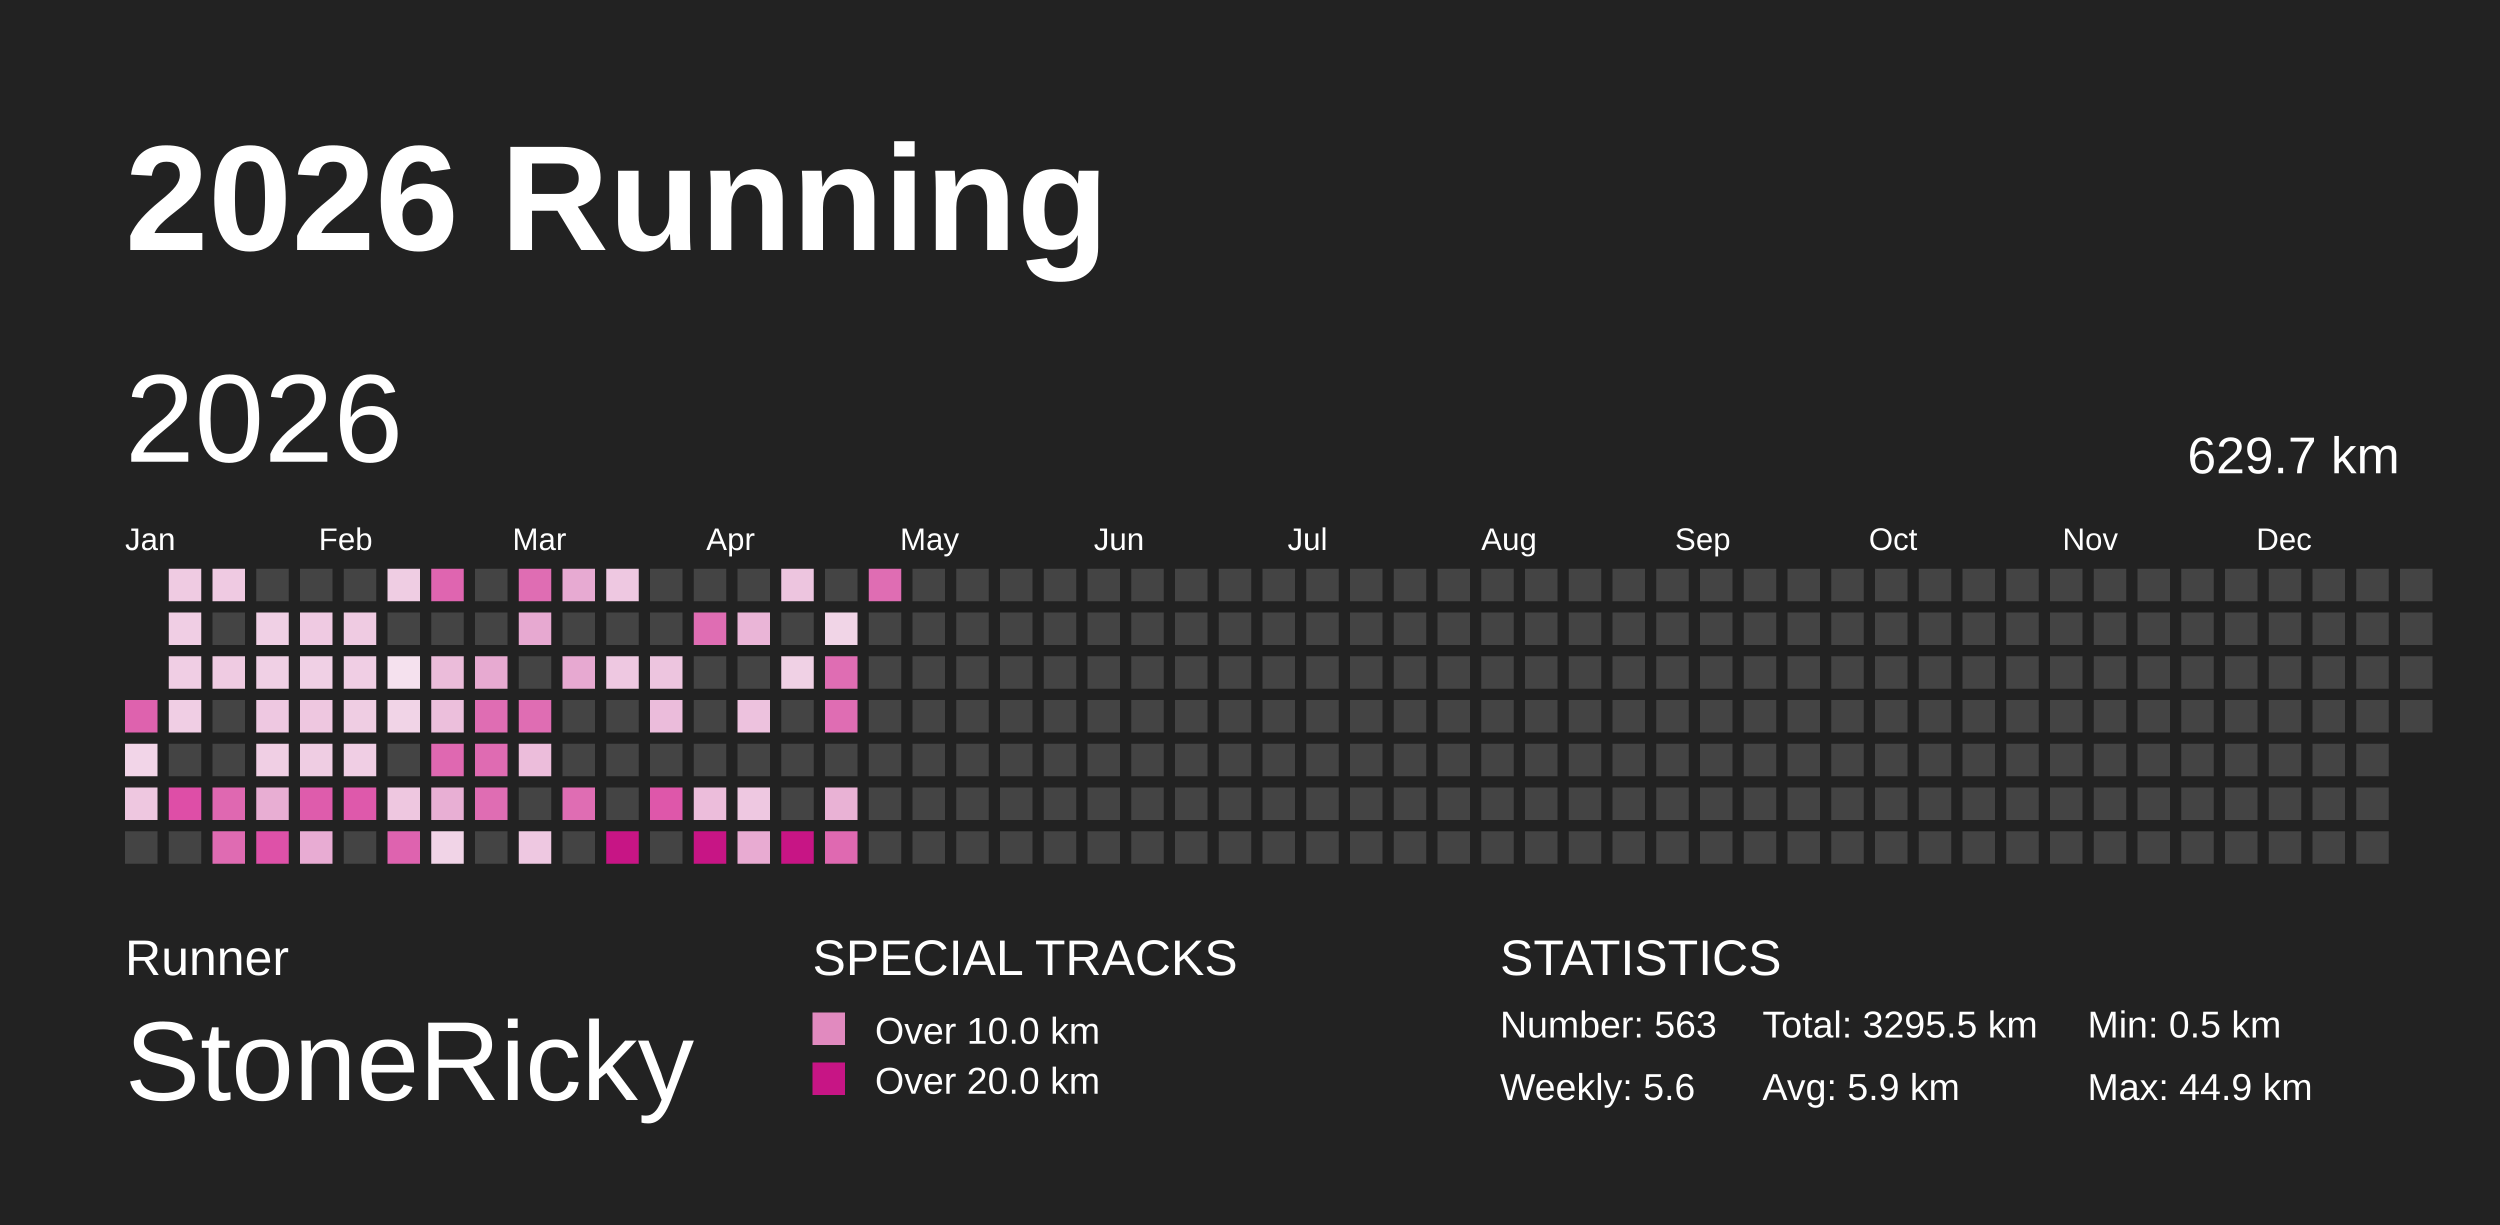
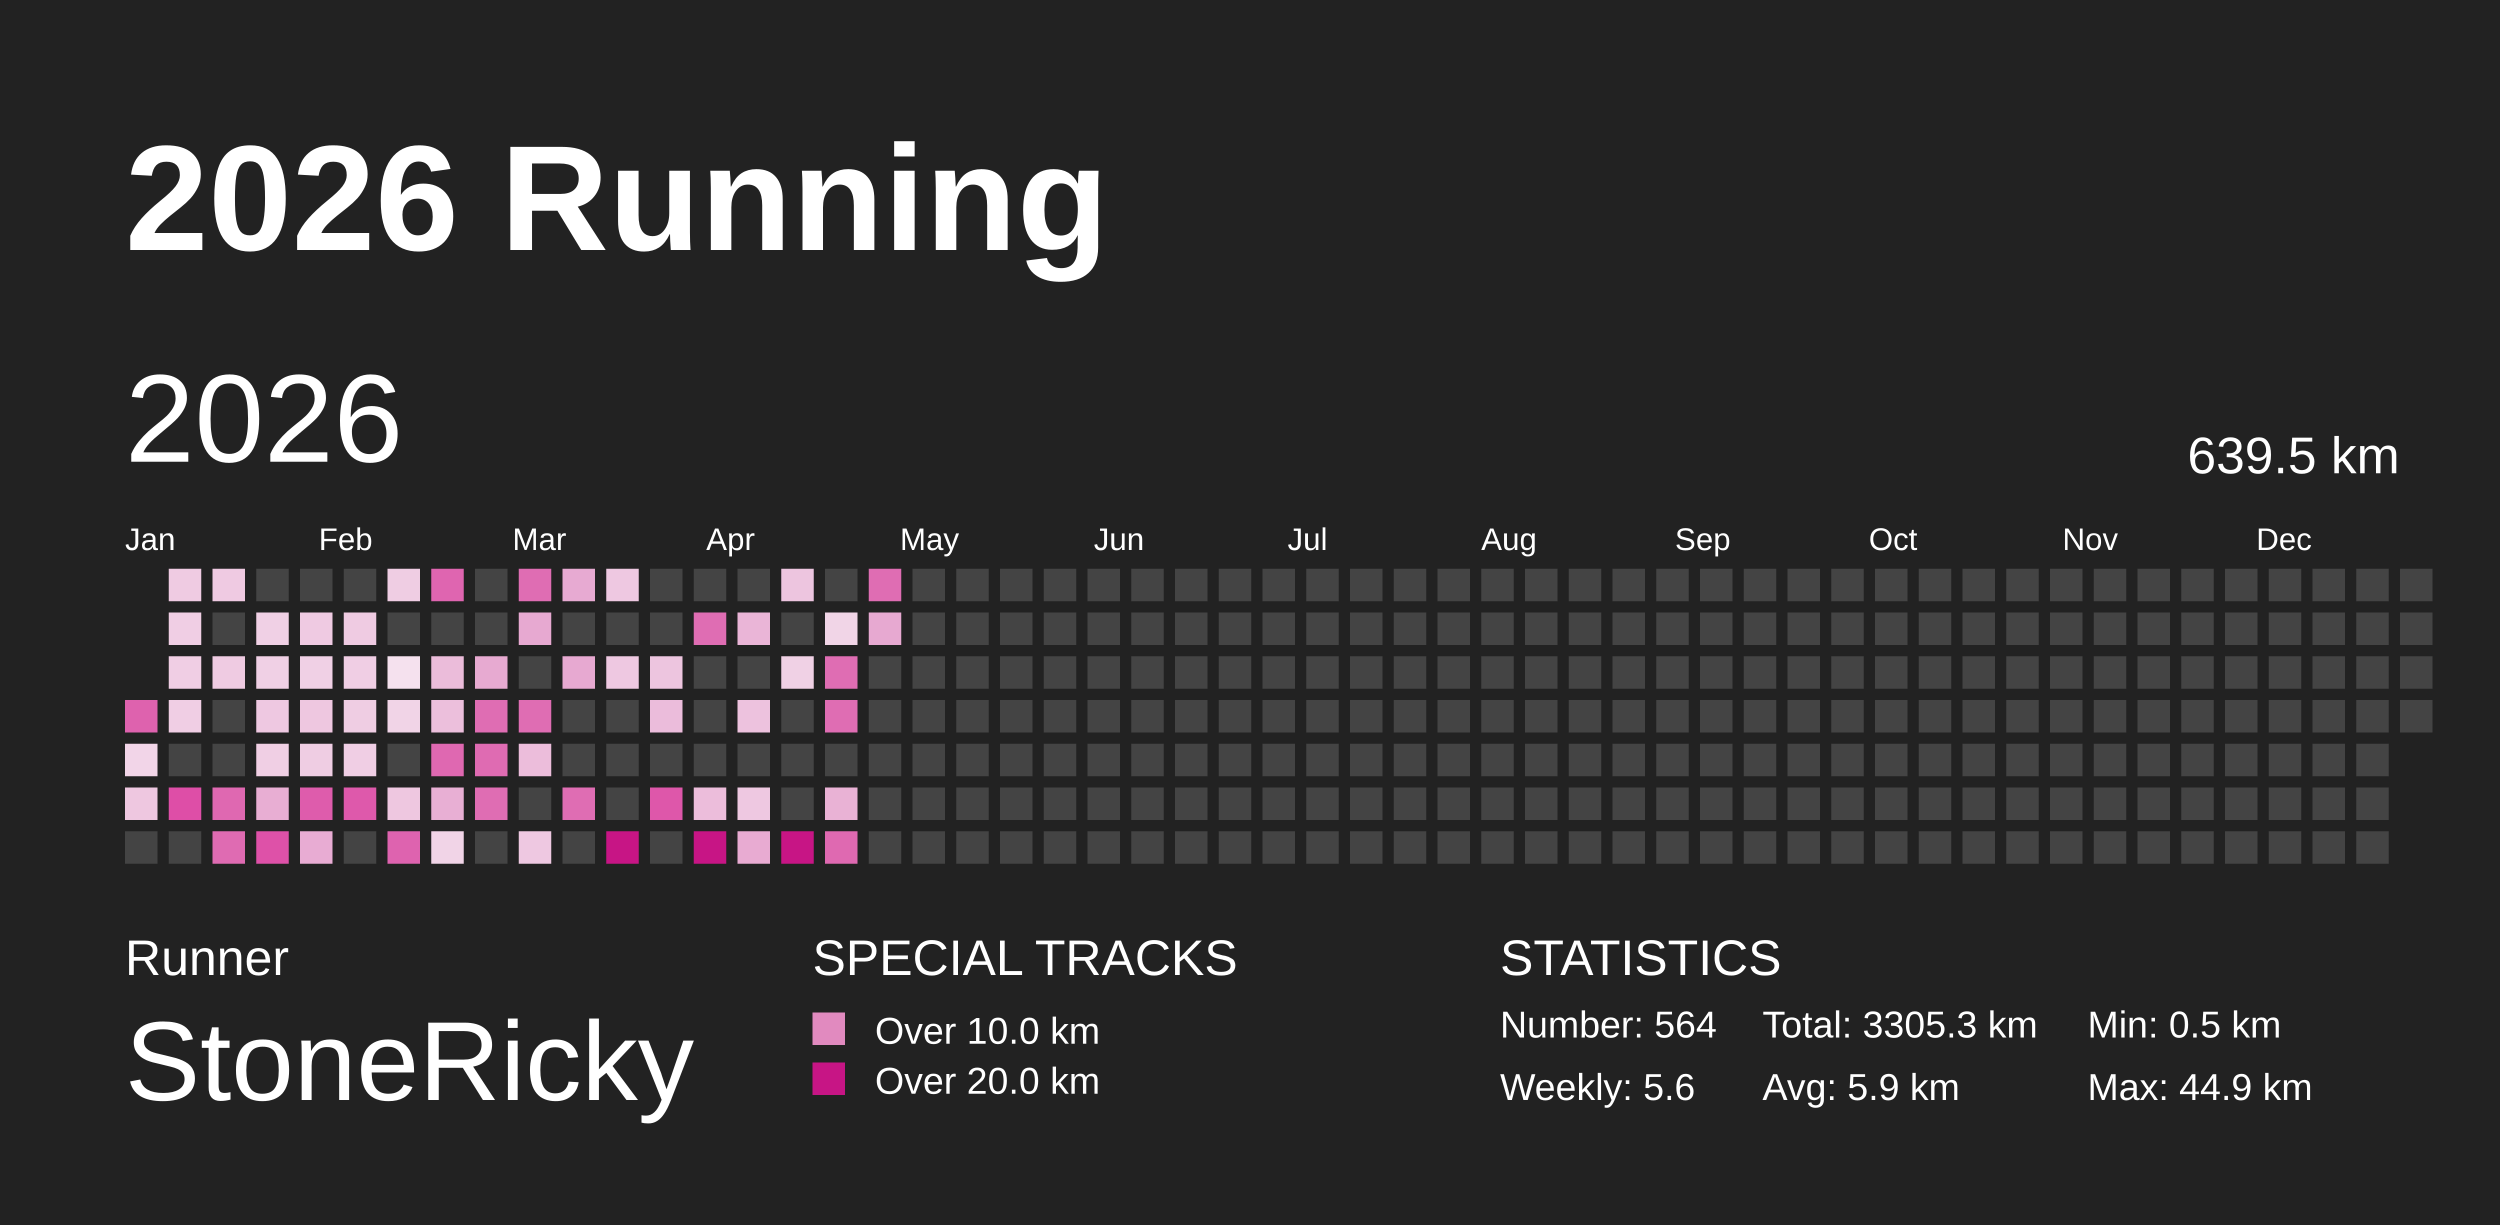
<svg xmlns="http://www.w3.org/2000/svg" baseProfile="full" height="98mm" version="1.1" viewBox="0,0,200,98" width="200mm">
  <defs />
  <rect fill="#222222" height="98" width="200" x="0" y="0" />
  <text fill="#FFFFFF" style="font-size:12px; font-family:Arial; font-weight:bold;" x="10" y="20">2026 Running</text>
  <text fill="#FFFFFF" style="font-size:4px; font-family:Arial" x="10" y="78">Runner</text>
  <text fill="#FFFFFF" style="font-size:9px; font-family:Arial" x="10" y="88">StoneRicky</text>
  <text fill="#FFFFFF" style="font-size:4px; font-family:Arial" x="65" y="78">SPECIAL TRACKS</text>
  <rect fill="#E18ABF" height="2.6" width="2.6" x="65" y="81" />
  <text fill="#FFFFFF" style="font-size:3px; font-family:Arial" x="70" y="83.5">Over 10.0 km</text>
  <rect fill="#C71585" height="2.6" width="2.6" x="65" y="85" />
  <text fill="#FFFFFF" style="font-size:3px; font-family:Arial" x="70" y="87.5">Over 20.0 km</text>
  <text fill="#FFFFFF" style="font-size:4px; font-family:Arial" x="120" y="78">STATISTICS</text>
-   <text fill="#FFFFFF" style="font-size:3px; font-family:Arial" x="120" y="83">Number: 563</text>
+   <text fill="#FFFFFF" style="font-size:3px; font-family:Arial" x="120" y="83">Number: 564</text>
  <text fill="#FFFFFF" style="font-size:3px; font-family:Arial" x="120" y="88">Weekly: 5.6</text>
-   <text fill="#FFFFFF" style="font-size:3px; font-family:Arial" x="141" y="83">Total: 3295.5 km</text>
+   <text fill="#FFFFFF" style="font-size:3px; font-family:Arial" x="141" y="83">Total: 3305.3 km</text>
  <text fill="#FFFFFF" style="font-size:3px; font-family:Arial" x="141" y="88">Avg: 5.9 km</text>
  <text fill="#FFFFFF" style="font-size:3px; font-family:Arial" x="167" y="83">Min: 0.5 km</text>
  <text fill="#FFFFFF" style="font-size:3px; font-family:Arial" x="167" y="88">Max: 44.9 km</text>
  <text dominant-baseline="hanging" fill="#FFFFFF" style="font-size:10.0px; font-family:Arial;" x="10" y="30">2026</text>
-   <text dominant-baseline="hanging" fill="#FFFFFF" style="font-size:4.125px; font-family:Arial;" x="175" y="35">629.7 km</text>
+   <text dominant-baseline="hanging" fill="#FFFFFF" style="font-size:4.125px; font-family:Arial;" x="175" y="35">639.5 km</text>
  <text fill="#FFFFFF" style="font-size:2.5px; font-family:Arial" x="10.0" y="44">Jan</text>
  <text fill="#FFFFFF" style="font-size:2.5px; font-family:Arial" x="25.5" y="44">Feb</text>
  <text fill="#FFFFFF" style="font-size:2.5px; font-family:Arial" x="41.0" y="44">Mar</text>
  <text fill="#FFFFFF" style="font-size:2.5px; font-family:Arial" x="56.5" y="44">Apr</text>
  <text fill="#FFFFFF" style="font-size:2.5px; font-family:Arial" x="72.0" y="44">May</text>
  <text fill="#FFFFFF" style="font-size:2.5px; font-family:Arial" x="87.5" y="44">Jun</text>
  <text fill="#FFFFFF" style="font-size:2.5px; font-family:Arial" x="103.0" y="44">Jul</text>
  <text fill="#FFFFFF" style="font-size:2.5px; font-family:Arial" x="118.5" y="44">Aug</text>
  <text fill="#FFFFFF" style="font-size:2.5px; font-family:Arial" x="134.0" y="44">Sep</text>
  <text fill="#FFFFFF" style="font-size:2.5px; font-family:Arial" x="149.5" y="44">Oct</text>
  <text fill="#FFFFFF" style="font-size:2.5px; font-family:Arial" x="165.0" y="44">Nov</text>
  <text fill="#FFFFFF" style="font-size:2.5px; font-family:Arial" x="180.5" y="44">Dec</text>
  <rect fill="#de62ae" height="2.6" width="2.6" x="10.0" y="56.0" />
  <rect fill="#f2d5e8" height="2.6" width="2.6" x="10.0" y="59.5" />
  <rect fill="#eec7e0" height="2.6" width="2.6" x="10.0" y="63.0" />
  <rect fill="#444444" height="2.6" width="2.6" x="10.0" y="66.5" />
  <rect fill="#efcbe2" height="2.6" width="2.6" x="13.5" y="45.5" />
  <rect fill="#f0cee4" height="2.6" width="2.6" x="13.5" y="49.0" />
  <rect fill="#f0cee4" height="2.6" width="2.6" x="13.5" y="52.5" />
  <rect fill="#f0cee4" height="2.6" width="2.6" x="13.5" y="56.0" />
  <rect fill="#444444" height="2.6" width="2.6" x="13.5" y="59.5" />
  <rect fill="#de4ea7" height="2.6" width="2.6" x="13.5" y="63.0" />
  <rect fill="#444444" height="2.6" width="2.6" x="13.5" y="66.5" />
  <rect fill="#efcae2" height="2.6" width="2.6" x="17.0" y="45.5" />
  <rect fill="#444444" height="2.6" width="2.6" x="17.0" y="49.0" />
  <rect fill="#efcbe2" height="2.6" width="2.6" x="17.0" y="52.5" />
  <rect fill="#444444" height="2.6" width="2.6" x="17.0" y="56.0" />
  <rect fill="#444444" height="2.6" width="2.6" x="17.0" y="59.5" />
  <rect fill="#df68b1" height="2.6" width="2.6" x="17.0" y="63.0" />
  <rect fill="#df6bb2" height="2.6" width="2.6" x="17.0" y="66.5" />
  <rect fill="#444444" height="2.6" width="2.6" x="20.5" y="45.5" />
  <rect fill="#f0d0e5" height="2.6" width="2.6" x="20.5" y="49.0" />
  <rect fill="#f0d0e5" height="2.6" width="2.6" x="20.5" y="52.5" />
  <rect fill="#eec8e1" height="2.6" width="2.6" x="20.5" y="56.0" />
  <rect fill="#f0cfe4" height="2.6" width="2.6" x="20.5" y="59.5" />
  <rect fill="#e8aed3" height="2.6" width="2.6" x="20.5" y="63.0" />
  <rect fill="#de51a8" height="2.6" width="2.6" x="20.5" y="66.5" />
  <rect fill="#444444" height="2.6" width="2.6" x="24.0" y="45.5" />
  <rect fill="#efcae2" height="2.6" width="2.6" x="24.0" y="49.0" />
  <rect fill="#f0d0e5" height="2.6" width="2.6" x="24.0" y="52.5" />
  <rect fill="#eec7e0" height="2.6" width="2.6" x="24.0" y="56.0" />
  <rect fill="#efcde3" height="2.6" width="2.6" x="24.0" y="59.5" />
  <rect fill="#de5cac" height="2.6" width="2.6" x="24.0" y="63.0" />
  <rect fill="#e8acd3" height="2.6" width="2.6" x="24.0" y="66.5" />
  <rect fill="#444444" height="2.6" width="2.6" x="27.5" y="45.5" />
  <rect fill="#efcbe2" height="2.6" width="2.6" x="27.5" y="49.0" />
  <rect fill="#f0cee4" height="2.6" width="2.6" x="27.5" y="52.5" />
  <rect fill="#efcde3" height="2.6" width="2.6" x="27.5" y="56.0" />
  <rect fill="#f0cee4" height="2.6" width="2.6" x="27.5" y="59.5" />
  <rect fill="#de59ab" height="2.6" width="2.6" x="27.5" y="63.0" />
  <rect fill="#444444" height="2.6" width="2.6" x="27.5" y="66.5" />
  <rect fill="#efcde3" height="2.6" width="2.6" x="31.0" y="45.5" />
  <rect fill="#444444" height="2.6" width="2.6" x="31.0" y="49.0" />
  <rect fill="#f5e1ee" height="2.6" width="2.6" x="31.0" y="52.5" />
  <rect fill="#f1d4e7" height="2.6" width="2.6" x="31.0" y="56.0" />
  <rect fill="#444444" height="2.6" width="2.6" x="31.0" y="59.5" />
  <rect fill="#eec7e0" height="2.6" width="2.6" x="31.0" y="63.0" />
  <rect fill="#de63af" height="2.6" width="2.6" x="31.0" y="66.5" />
  <rect fill="#df65b0" height="2.6" width="2.6" x="34.5" y="45.5" />
  <rect fill="#444444" height="2.6" width="2.6" x="34.5" y="49.0" />
  <rect fill="#ebbcda" height="2.6" width="2.6" x="34.5" y="52.5" />
  <rect fill="#ecbfdc" height="2.6" width="2.6" x="34.5" y="56.0" />
  <rect fill="#df68b1" height="2.6" width="2.6" x="34.5" y="59.5" />
  <rect fill="#e8afd4" height="2.6" width="2.6" x="34.5" y="63.0" />
  <rect fill="#f1d4e7" height="2.6" width="2.6" x="34.5" y="66.5" />
  <rect fill="#444444" height="2.6" width="2.6" x="38.0" y="45.5" />
  <rect fill="#444444" height="2.6" width="2.6" x="38.0" y="49.0" />
  <rect fill="#e7aad1" height="2.6" width="2.6" x="38.0" y="52.5" />
  <rect fill="#df6db3" height="2.6" width="2.6" x="38.0" y="56.0" />
  <rect fill="#df6bb2" height="2.6" width="2.6" x="38.0" y="59.5" />
  <rect fill="#df6db3" height="2.6" width="2.6" x="38.0" y="63.0" />
  <rect fill="#444444" height="2.6" width="2.6" x="38.0" y="66.5" />
  <rect fill="#df6db3" height="2.6" width="2.6" x="41.5" y="45.5" />
  <rect fill="#e7a9d1" height="2.6" width="2.6" x="41.5" y="49.0" />
  <rect fill="#444444" height="2.6" width="2.6" x="41.5" y="52.5" />
  <rect fill="#df6db3" height="2.6" width="2.6" x="41.5" y="56.0" />
  <rect fill="#ecbddb" height="2.6" width="2.6" x="41.5" y="59.5" />
  <rect fill="#444444" height="2.6" width="2.6" x="41.5" y="63.0" />
  <rect fill="#eec8e1" height="2.6" width="2.6" x="41.5" y="66.5" />
  <rect fill="#e7aad2" height="2.6" width="2.6" x="45.0" y="45.5" />
  <rect fill="#444444" height="2.6" width="2.6" x="45.0" y="49.0" />
  <rect fill="#e7a9d1" height="2.6" width="2.6" x="45.0" y="52.5" />
  <rect fill="#444444" height="2.6" width="2.6" x="45.0" y="56.0" />
  <rect fill="#444444" height="2.6" width="2.6" x="45.0" y="59.5" />
  <rect fill="#df6db3" height="2.6" width="2.6" x="45.0" y="63.0" />
  <rect fill="#444444" height="2.6" width="2.6" x="45.0" y="66.5" />
  <rect fill="#eec8e1" height="2.6" width="2.6" x="48.5" y="45.5" />
  <rect fill="#444444" height="2.6" width="2.6" x="48.5" y="49.0" />
  <rect fill="#eec8e1" height="2.6" width="2.6" x="48.5" y="52.5" />
  <rect fill="#444444" height="2.6" width="2.6" x="48.5" y="56.0" />
  <rect fill="#444444" height="2.6" width="2.6" x="48.5" y="59.5" />
  <rect fill="#444444" height="2.6" width="2.6" x="48.5" y="63.0" />
  <rect fill="#C71585" height="2.6" width="2.6" x="48.5" y="66.5" />
  <rect fill="#444444" height="2.6" width="2.6" x="52.0" y="45.5" />
  <rect fill="#444444" height="2.6" width="2.6" x="52.0" y="49.0" />
  <rect fill="#edc5df" height="2.6" width="2.6" x="52.0" y="52.5" />
  <rect fill="#ebbcdb" height="2.6" width="2.6" x="52.0" y="56.0" />
  <rect fill="#444444" height="2.6" width="2.6" x="52.0" y="59.5" />
  <rect fill="#de57aa" height="2.6" width="2.6" x="52.0" y="63.0" />
  <rect fill="#444444" height="2.6" width="2.6" x="52.0" y="66.5" />
  <rect fill="#444444" height="2.6" width="2.6" x="55.5" y="45.5" />
  <rect fill="#df6db3" height="2.6" width="2.6" x="55.5" y="49.0" />
  <rect fill="#444444" height="2.6" width="2.6" x="55.5" y="52.5" />
  <rect fill="#444444" height="2.6" width="2.6" x="55.5" y="56.0" />
  <rect fill="#444444" height="2.6" width="2.6" x="55.5" y="59.5" />
  <rect fill="#ecbddb" height="2.6" width="2.6" x="55.5" y="63.0" />
  <rect fill="#C71585" height="2.6" width="2.6" x="55.5" y="66.5" />
  <rect fill="#444444" height="2.6" width="2.6" x="59.0" y="45.5" />
  <rect fill="#eab5d7" height="2.6" width="2.6" x="59.0" y="49.0" />
  <rect fill="#444444" height="2.6" width="2.6" x="59.0" y="52.5" />
  <rect fill="#edc2de" height="2.6" width="2.6" x="59.0" y="56.0" />
  <rect fill="#444444" height="2.6" width="2.6" x="59.0" y="59.5" />
  <rect fill="#eec8e1" height="2.6" width="2.6" x="59.0" y="63.0" />
  <rect fill="#e8abd2" height="2.6" width="2.6" x="59.0" y="66.5" />
  <rect fill="#edc5df" height="2.6" width="2.6" x="62.5" y="45.5" />
  <rect fill="#444444" height="2.6" width="2.6" x="62.5" y="49.0" />
  <rect fill="#f0d1e5" height="2.6" width="2.6" x="62.5" y="52.5" />
  <rect fill="#444444" height="2.6" width="2.6" x="62.5" y="56.0" />
  <rect fill="#444444" height="2.6" width="2.6" x="62.5" y="59.5" />
  <rect fill="#444444" height="2.6" width="2.6" x="62.5" y="63.0" />
  <rect fill="#C71585" height="2.6" width="2.6" x="62.5" y="66.5" />
  <rect fill="#444444" height="2.6" width="2.6" x="66.0" y="45.5" />
  <rect fill="#f1d5e7" height="2.6" width="2.6" x="66.0" y="49.0" />
  <rect fill="#df6db3" height="2.6" width="2.6" x="66.0" y="52.5" />
  <rect fill="#df6db3" height="2.6" width="2.6" x="66.0" y="56.0" />
  <rect fill="#444444" height="2.6" width="2.6" x="66.0" y="59.5" />
  <rect fill="#e9b2d5" height="2.6" width="2.6" x="66.0" y="63.0" />
  <rect fill="#df69b1" height="2.6" width="2.6" x="66.0" y="66.5" />
  <rect fill="#df6db3" height="2.6" width="2.6" x="69.5" y="45.5" />
-   <rect fill="#444444" height="2.6" width="2.6" x="69.5" y="49.0" />
+   <rect fill="#e7a9d1" height="2.6" width="2.6" x="69.5" y="49.0" />
  <rect fill="#444444" height="2.6" width="2.6" x="69.5" y="52.5" />
  <rect fill="#444444" height="2.6" width="2.6" x="69.5" y="56.0" />
  <rect fill="#444444" height="2.6" width="2.6" x="69.5" y="59.5" />
  <rect fill="#444444" height="2.6" width="2.6" x="69.5" y="63.0" />
  <rect fill="#444444" height="2.6" width="2.6" x="69.5" y="66.5" />
  <rect fill="#444444" height="2.6" width="2.6" x="73.0" y="45.5" />
  <rect fill="#444444" height="2.6" width="2.6" x="73.0" y="49.0" />
  <rect fill="#444444" height="2.6" width="2.6" x="73.0" y="52.5" />
  <rect fill="#444444" height="2.6" width="2.6" x="73.0" y="56.0" />
  <rect fill="#444444" height="2.6" width="2.6" x="73.0" y="59.5" />
  <rect fill="#444444" height="2.6" width="2.6" x="73.0" y="63.0" />
  <rect fill="#444444" height="2.6" width="2.6" x="73.0" y="66.5" />
  <rect fill="#444444" height="2.6" width="2.6" x="76.5" y="45.5" />
  <rect fill="#444444" height="2.6" width="2.6" x="76.5" y="49.0" />
  <rect fill="#444444" height="2.6" width="2.6" x="76.5" y="52.5" />
  <rect fill="#444444" height="2.6" width="2.6" x="76.5" y="56.0" />
  <rect fill="#444444" height="2.6" width="2.6" x="76.5" y="59.5" />
  <rect fill="#444444" height="2.6" width="2.6" x="76.5" y="63.0" />
  <rect fill="#444444" height="2.6" width="2.6" x="76.5" y="66.5" />
  <rect fill="#444444" height="2.6" width="2.6" x="80.0" y="45.5" />
  <rect fill="#444444" height="2.6" width="2.6" x="80.0" y="49.0" />
  <rect fill="#444444" height="2.6" width="2.6" x="80.0" y="52.5" />
  <rect fill="#444444" height="2.6" width="2.6" x="80.0" y="56.0" />
  <rect fill="#444444" height="2.6" width="2.6" x="80.0" y="59.5" />
  <rect fill="#444444" height="2.6" width="2.6" x="80.0" y="63.0" />
  <rect fill="#444444" height="2.6" width="2.6" x="80.0" y="66.5" />
  <rect fill="#444444" height="2.6" width="2.6" x="83.5" y="45.5" />
  <rect fill="#444444" height="2.6" width="2.6" x="83.5" y="49.0" />
  <rect fill="#444444" height="2.6" width="2.6" x="83.5" y="52.5" />
  <rect fill="#444444" height="2.6" width="2.6" x="83.5" y="56.0" />
  <rect fill="#444444" height="2.6" width="2.6" x="83.5" y="59.5" />
  <rect fill="#444444" height="2.6" width="2.6" x="83.5" y="63.0" />
  <rect fill="#444444" height="2.6" width="2.6" x="83.5" y="66.5" />
  <rect fill="#444444" height="2.6" width="2.6" x="87.0" y="45.5" />
  <rect fill="#444444" height="2.6" width="2.6" x="87.0" y="49.0" />
  <rect fill="#444444" height="2.6" width="2.6" x="87.0" y="52.5" />
  <rect fill="#444444" height="2.6" width="2.6" x="87.0" y="56.0" />
  <rect fill="#444444" height="2.6" width="2.6" x="87.0" y="59.5" />
  <rect fill="#444444" height="2.6" width="2.6" x="87.0" y="63.0" />
  <rect fill="#444444" height="2.6" width="2.6" x="87.0" y="66.5" />
  <rect fill="#444444" height="2.6" width="2.6" x="90.5" y="45.5" />
  <rect fill="#444444" height="2.6" width="2.6" x="90.5" y="49.0" />
  <rect fill="#444444" height="2.6" width="2.6" x="90.5" y="52.5" />
  <rect fill="#444444" height="2.6" width="2.6" x="90.5" y="56.0" />
  <rect fill="#444444" height="2.6" width="2.6" x="90.5" y="59.5" />
  <rect fill="#444444" height="2.6" width="2.6" x="90.5" y="63.0" />
  <rect fill="#444444" height="2.6" width="2.6" x="90.5" y="66.5" />
  <rect fill="#444444" height="2.6" width="2.6" x="94.0" y="45.5" />
  <rect fill="#444444" height="2.6" width="2.6" x="94.0" y="49.0" />
  <rect fill="#444444" height="2.6" width="2.6" x="94.0" y="52.5" />
  <rect fill="#444444" height="2.6" width="2.6" x="94.0" y="56.0" />
  <rect fill="#444444" height="2.6" width="2.6" x="94.0" y="59.5" />
  <rect fill="#444444" height="2.6" width="2.6" x="94.0" y="63.0" />
  <rect fill="#444444" height="2.6" width="2.6" x="94.0" y="66.5" />
  <rect fill="#444444" height="2.6" width="2.6" x="97.5" y="45.5" />
  <rect fill="#444444" height="2.6" width="2.6" x="97.5" y="49.0" />
  <rect fill="#444444" height="2.6" width="2.6" x="97.5" y="52.5" />
  <rect fill="#444444" height="2.6" width="2.6" x="97.5" y="56.0" />
  <rect fill="#444444" height="2.6" width="2.6" x="97.5" y="59.5" />
  <rect fill="#444444" height="2.6" width="2.6" x="97.5" y="63.0" />
  <rect fill="#444444" height="2.6" width="2.6" x="97.5" y="66.5" />
  <rect fill="#444444" height="2.6" width="2.6" x="101.0" y="45.5" />
  <rect fill="#444444" height="2.6" width="2.6" x="101.0" y="49.0" />
  <rect fill="#444444" height="2.6" width="2.6" x="101.0" y="52.5" />
  <rect fill="#444444" height="2.6" width="2.6" x="101.0" y="56.0" />
  <rect fill="#444444" height="2.6" width="2.6" x="101.0" y="59.5" />
  <rect fill="#444444" height="2.6" width="2.6" x="101.0" y="63.0" />
  <rect fill="#444444" height="2.6" width="2.6" x="101.0" y="66.5" />
  <rect fill="#444444" height="2.6" width="2.6" x="104.5" y="45.5" />
  <rect fill="#444444" height="2.6" width="2.6" x="104.5" y="49.0" />
  <rect fill="#444444" height="2.6" width="2.6" x="104.5" y="52.5" />
  <rect fill="#444444" height="2.6" width="2.6" x="104.5" y="56.0" />
  <rect fill="#444444" height="2.6" width="2.6" x="104.5" y="59.5" />
  <rect fill="#444444" height="2.6" width="2.6" x="104.5" y="63.0" />
  <rect fill="#444444" height="2.6" width="2.6" x="104.5" y="66.5" />
  <rect fill="#444444" height="2.6" width="2.6" x="108.0" y="45.5" />
  <rect fill="#444444" height="2.6" width="2.6" x="108.0" y="49.0" />
  <rect fill="#444444" height="2.6" width="2.6" x="108.0" y="52.5" />
  <rect fill="#444444" height="2.6" width="2.6" x="108.0" y="56.0" />
  <rect fill="#444444" height="2.6" width="2.6" x="108.0" y="59.5" />
  <rect fill="#444444" height="2.6" width="2.6" x="108.0" y="63.0" />
  <rect fill="#444444" height="2.6" width="2.6" x="108.0" y="66.5" />
  <rect fill="#444444" height="2.6" width="2.6" x="111.5" y="45.5" />
  <rect fill="#444444" height="2.6" width="2.6" x="111.5" y="49.0" />
  <rect fill="#444444" height="2.6" width="2.6" x="111.5" y="52.5" />
  <rect fill="#444444" height="2.6" width="2.6" x="111.5" y="56.0" />
  <rect fill="#444444" height="2.6" width="2.6" x="111.5" y="59.5" />
  <rect fill="#444444" height="2.6" width="2.6" x="111.5" y="63.0" />
  <rect fill="#444444" height="2.6" width="2.6" x="111.5" y="66.5" />
  <rect fill="#444444" height="2.6" width="2.6" x="115.0" y="45.5" />
  <rect fill="#444444" height="2.6" width="2.6" x="115.0" y="49.0" />
  <rect fill="#444444" height="2.6" width="2.6" x="115.0" y="52.5" />
  <rect fill="#444444" height="2.6" width="2.6" x="115.0" y="56.0" />
  <rect fill="#444444" height="2.6" width="2.6" x="115.0" y="59.5" />
  <rect fill="#444444" height="2.6" width="2.6" x="115.0" y="63.0" />
  <rect fill="#444444" height="2.6" width="2.6" x="115.0" y="66.5" />
  <rect fill="#444444" height="2.6" width="2.6" x="118.5" y="45.5" />
  <rect fill="#444444" height="2.6" width="2.6" x="118.5" y="49.0" />
  <rect fill="#444444" height="2.6" width="2.6" x="118.5" y="52.5" />
  <rect fill="#444444" height="2.6" width="2.6" x="118.5" y="56.0" />
  <rect fill="#444444" height="2.6" width="2.6" x="118.5" y="59.5" />
  <rect fill="#444444" height="2.6" width="2.6" x="118.5" y="63.0" />
  <rect fill="#444444" height="2.6" width="2.6" x="118.5" y="66.5" />
  <rect fill="#444444" height="2.6" width="2.6" x="122.0" y="45.5" />
  <rect fill="#444444" height="2.6" width="2.6" x="122.0" y="49.0" />
  <rect fill="#444444" height="2.6" width="2.6" x="122.0" y="52.5" />
  <rect fill="#444444" height="2.6" width="2.6" x="122.0" y="56.0" />
  <rect fill="#444444" height="2.6" width="2.6" x="122.0" y="59.5" />
  <rect fill="#444444" height="2.6" width="2.6" x="122.0" y="63.0" />
  <rect fill="#444444" height="2.6" width="2.6" x="122.0" y="66.5" />
  <rect fill="#444444" height="2.6" width="2.6" x="125.5" y="45.5" />
  <rect fill="#444444" height="2.6" width="2.6" x="125.5" y="49.0" />
  <rect fill="#444444" height="2.6" width="2.6" x="125.5" y="52.5" />
  <rect fill="#444444" height="2.6" width="2.6" x="125.5" y="56.0" />
  <rect fill="#444444" height="2.6" width="2.6" x="125.5" y="59.5" />
  <rect fill="#444444" height="2.6" width="2.6" x="125.5" y="63.0" />
  <rect fill="#444444" height="2.6" width="2.6" x="125.5" y="66.5" />
  <rect fill="#444444" height="2.6" width="2.6" x="129.0" y="45.5" />
  <rect fill="#444444" height="2.6" width="2.6" x="129.0" y="49.0" />
  <rect fill="#444444" height="2.6" width="2.6" x="129.0" y="52.5" />
  <rect fill="#444444" height="2.6" width="2.6" x="129.0" y="56.0" />
  <rect fill="#444444" height="2.6" width="2.6" x="129.0" y="59.5" />
  <rect fill="#444444" height="2.6" width="2.6" x="129.0" y="63.0" />
  <rect fill="#444444" height="2.6" width="2.6" x="129.0" y="66.5" />
  <rect fill="#444444" height="2.6" width="2.6" x="132.5" y="45.5" />
  <rect fill="#444444" height="2.6" width="2.6" x="132.5" y="49.0" />
  <rect fill="#444444" height="2.6" width="2.6" x="132.5" y="52.5" />
  <rect fill="#444444" height="2.6" width="2.6" x="132.5" y="56.0" />
  <rect fill="#444444" height="2.6" width="2.6" x="132.5" y="59.5" />
  <rect fill="#444444" height="2.6" width="2.6" x="132.5" y="63.0" />
  <rect fill="#444444" height="2.6" width="2.6" x="132.5" y="66.5" />
  <rect fill="#444444" height="2.6" width="2.6" x="136.0" y="45.5" />
  <rect fill="#444444" height="2.6" width="2.6" x="136.0" y="49.0" />
  <rect fill="#444444" height="2.6" width="2.6" x="136.0" y="52.5" />
  <rect fill="#444444" height="2.6" width="2.6" x="136.0" y="56.0" />
  <rect fill="#444444" height="2.6" width="2.6" x="136.0" y="59.5" />
  <rect fill="#444444" height="2.6" width="2.6" x="136.0" y="63.0" />
  <rect fill="#444444" height="2.6" width="2.6" x="136.0" y="66.5" />
  <rect fill="#444444" height="2.6" width="2.6" x="139.5" y="45.5" />
  <rect fill="#444444" height="2.6" width="2.6" x="139.5" y="49.0" />
  <rect fill="#444444" height="2.6" width="2.6" x="139.5" y="52.5" />
  <rect fill="#444444" height="2.6" width="2.6" x="139.5" y="56.0" />
  <rect fill="#444444" height="2.6" width="2.6" x="139.5" y="59.5" />
  <rect fill="#444444" height="2.6" width="2.6" x="139.5" y="63.0" />
  <rect fill="#444444" height="2.6" width="2.6" x="139.5" y="66.5" />
  <rect fill="#444444" height="2.6" width="2.6" x="143.0" y="45.5" />
  <rect fill="#444444" height="2.6" width="2.6" x="143.0" y="49.0" />
  <rect fill="#444444" height="2.6" width="2.6" x="143.0" y="52.5" />
  <rect fill="#444444" height="2.6" width="2.6" x="143.0" y="56.0" />
  <rect fill="#444444" height="2.6" width="2.6" x="143.0" y="59.5" />
  <rect fill="#444444" height="2.6" width="2.6" x="143.0" y="63.0" />
  <rect fill="#444444" height="2.6" width="2.6" x="143.0" y="66.5" />
  <rect fill="#444444" height="2.6" width="2.6" x="146.5" y="45.5" />
  <rect fill="#444444" height="2.6" width="2.6" x="146.5" y="49.0" />
  <rect fill="#444444" height="2.6" width="2.6" x="146.5" y="52.5" />
  <rect fill="#444444" height="2.6" width="2.6" x="146.5" y="56.0" />
  <rect fill="#444444" height="2.6" width="2.6" x="146.5" y="59.5" />
  <rect fill="#444444" height="2.6" width="2.6" x="146.5" y="63.0" />
  <rect fill="#444444" height="2.6" width="2.6" x="146.5" y="66.5" />
  <rect fill="#444444" height="2.6" width="2.6" x="150.0" y="45.5" />
  <rect fill="#444444" height="2.6" width="2.6" x="150.0" y="49.0" />
  <rect fill="#444444" height="2.6" width="2.6" x="150.0" y="52.5" />
  <rect fill="#444444" height="2.6" width="2.6" x="150.0" y="56.0" />
  <rect fill="#444444" height="2.6" width="2.6" x="150.0" y="59.5" />
  <rect fill="#444444" height="2.6" width="2.6" x="150.0" y="63.0" />
  <rect fill="#444444" height="2.6" width="2.6" x="150.0" y="66.5" />
  <rect fill="#444444" height="2.6" width="2.6" x="153.5" y="45.5" />
  <rect fill="#444444" height="2.6" width="2.6" x="153.5" y="49.0" />
  <rect fill="#444444" height="2.6" width="2.6" x="153.5" y="52.5" />
  <rect fill="#444444" height="2.6" width="2.6" x="153.5" y="56.0" />
  <rect fill="#444444" height="2.6" width="2.6" x="153.5" y="59.5" />
  <rect fill="#444444" height="2.6" width="2.6" x="153.5" y="63.0" />
  <rect fill="#444444" height="2.6" width="2.6" x="153.5" y="66.5" />
  <rect fill="#444444" height="2.6" width="2.6" x="157.0" y="45.5" />
  <rect fill="#444444" height="2.6" width="2.6" x="157.0" y="49.0" />
  <rect fill="#444444" height="2.6" width="2.6" x="157.0" y="52.5" />
  <rect fill="#444444" height="2.6" width="2.6" x="157.0" y="56.0" />
  <rect fill="#444444" height="2.6" width="2.6" x="157.0" y="59.5" />
  <rect fill="#444444" height="2.6" width="2.6" x="157.0" y="63.0" />
  <rect fill="#444444" height="2.6" width="2.6" x="157.0" y="66.5" />
  <rect fill="#444444" height="2.6" width="2.6" x="160.5" y="45.5" />
  <rect fill="#444444" height="2.6" width="2.6" x="160.5" y="49.0" />
  <rect fill="#444444" height="2.6" width="2.6" x="160.5" y="52.5" />
  <rect fill="#444444" height="2.6" width="2.6" x="160.5" y="56.0" />
  <rect fill="#444444" height="2.6" width="2.6" x="160.5" y="59.5" />
  <rect fill="#444444" height="2.6" width="2.6" x="160.5" y="63.0" />
  <rect fill="#444444" height="2.6" width="2.6" x="160.5" y="66.5" />
  <rect fill="#444444" height="2.6" width="2.6" x="164.0" y="45.5" />
  <rect fill="#444444" height="2.6" width="2.6" x="164.0" y="49.0" />
  <rect fill="#444444" height="2.6" width="2.6" x="164.0" y="52.5" />
  <rect fill="#444444" height="2.6" width="2.6" x="164.0" y="56.0" />
  <rect fill="#444444" height="2.6" width="2.6" x="164.0" y="59.5" />
  <rect fill="#444444" height="2.6" width="2.6" x="164.0" y="63.0" />
  <rect fill="#444444" height="2.6" width="2.6" x="164.0" y="66.5" />
  <rect fill="#444444" height="2.6" width="2.6" x="167.5" y="45.5" />
  <rect fill="#444444" height="2.6" width="2.6" x="167.5" y="49.0" />
  <rect fill="#444444" height="2.6" width="2.6" x="167.5" y="52.5" />
  <rect fill="#444444" height="2.6" width="2.6" x="167.5" y="56.0" />
  <rect fill="#444444" height="2.6" width="2.6" x="167.5" y="59.5" />
  <rect fill="#444444" height="2.6" width="2.6" x="167.5" y="63.0" />
  <rect fill="#444444" height="2.6" width="2.6" x="167.5" y="66.5" />
  <rect fill="#444444" height="2.6" width="2.6" x="171.0" y="45.5" />
  <rect fill="#444444" height="2.6" width="2.6" x="171.0" y="49.0" />
  <rect fill="#444444" height="2.6" width="2.6" x="171.0" y="52.5" />
  <rect fill="#444444" height="2.6" width="2.6" x="171.0" y="56.0" />
  <rect fill="#444444" height="2.6" width="2.6" x="171.0" y="59.5" />
  <rect fill="#444444" height="2.6" width="2.6" x="171.0" y="63.0" />
  <rect fill="#444444" height="2.6" width="2.6" x="171.0" y="66.5" />
  <rect fill="#444444" height="2.6" width="2.6" x="174.5" y="45.5" />
  <rect fill="#444444" height="2.6" width="2.6" x="174.5" y="49.0" />
  <rect fill="#444444" height="2.6" width="2.6" x="174.5" y="52.5" />
  <rect fill="#444444" height="2.6" width="2.6" x="174.5" y="56.0" />
  <rect fill="#444444" height="2.6" width="2.6" x="174.5" y="59.5" />
  <rect fill="#444444" height="2.6" width="2.6" x="174.5" y="63.0" />
  <rect fill="#444444" height="2.6" width="2.6" x="174.5" y="66.5" />
  <rect fill="#444444" height="2.6" width="2.6" x="178.0" y="45.5" />
  <rect fill="#444444" height="2.6" width="2.6" x="178.0" y="49.0" />
  <rect fill="#444444" height="2.6" width="2.6" x="178.0" y="52.5" />
  <rect fill="#444444" height="2.6" width="2.6" x="178.0" y="56.0" />
  <rect fill="#444444" height="2.6" width="2.6" x="178.0" y="59.5" />
  <rect fill="#444444" height="2.6" width="2.6" x="178.0" y="63.0" />
  <rect fill="#444444" height="2.6" width="2.6" x="178.0" y="66.5" />
  <rect fill="#444444" height="2.6" width="2.6" x="181.5" y="45.5" />
  <rect fill="#444444" height="2.6" width="2.6" x="181.5" y="49.0" />
  <rect fill="#444444" height="2.6" width="2.6" x="181.5" y="52.5" />
  <rect fill="#444444" height="2.6" width="2.6" x="181.5" y="56.0" />
  <rect fill="#444444" height="2.6" width="2.6" x="181.5" y="59.5" />
  <rect fill="#444444" height="2.6" width="2.6" x="181.5" y="63.0" />
  <rect fill="#444444" height="2.6" width="2.6" x="181.5" y="66.5" />
  <rect fill="#444444" height="2.6" width="2.6" x="185.0" y="45.5" />
  <rect fill="#444444" height="2.6" width="2.6" x="185.0" y="49.0" />
  <rect fill="#444444" height="2.6" width="2.6" x="185.0" y="52.5" />
  <rect fill="#444444" height="2.6" width="2.6" x="185.0" y="56.0" />
  <rect fill="#444444" height="2.6" width="2.6" x="185.0" y="59.5" />
  <rect fill="#444444" height="2.6" width="2.6" x="185.0" y="63.0" />
  <rect fill="#444444" height="2.6" width="2.6" x="185.0" y="66.5" />
  <rect fill="#444444" height="2.6" width="2.6" x="188.5" y="45.5" />
  <rect fill="#444444" height="2.6" width="2.6" x="188.5" y="49.0" />
  <rect fill="#444444" height="2.6" width="2.6" x="188.5" y="52.5" />
  <rect fill="#444444" height="2.6" width="2.6" x="188.5" y="56.0" />
  <rect fill="#444444" height="2.6" width="2.6" x="188.5" y="59.5" />
  <rect fill="#444444" height="2.6" width="2.6" x="188.5" y="63.0" />
  <rect fill="#444444" height="2.6" width="2.6" x="188.5" y="66.5" />
  <rect fill="#444444" height="2.6" width="2.6" x="192.0" y="45.5" />
  <rect fill="#444444" height="2.6" width="2.6" x="192.0" y="49.0" />
  <rect fill="#444444" height="2.6" width="2.6" x="192.0" y="52.5" />
  <rect fill="#444444" height="2.6" width="2.6" x="192.0" y="56.0" />
</svg>
